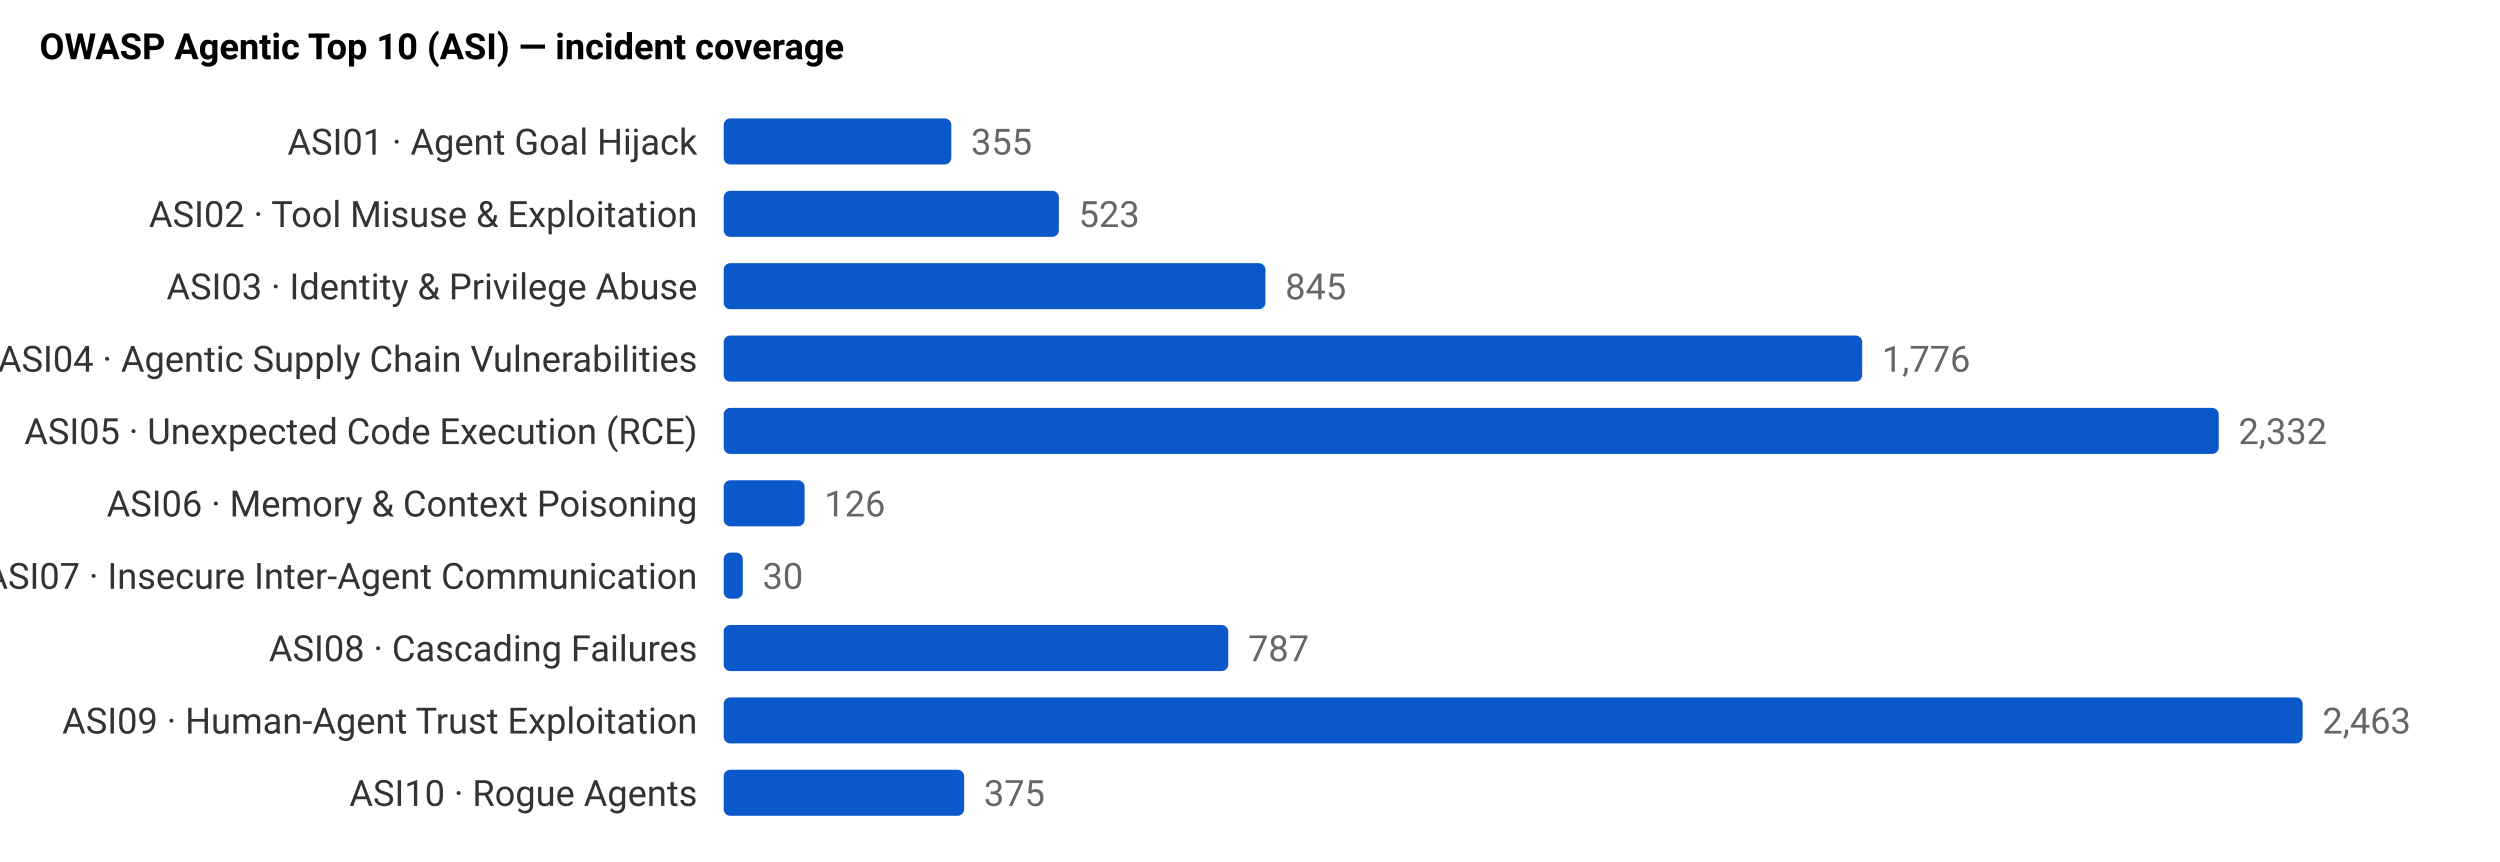
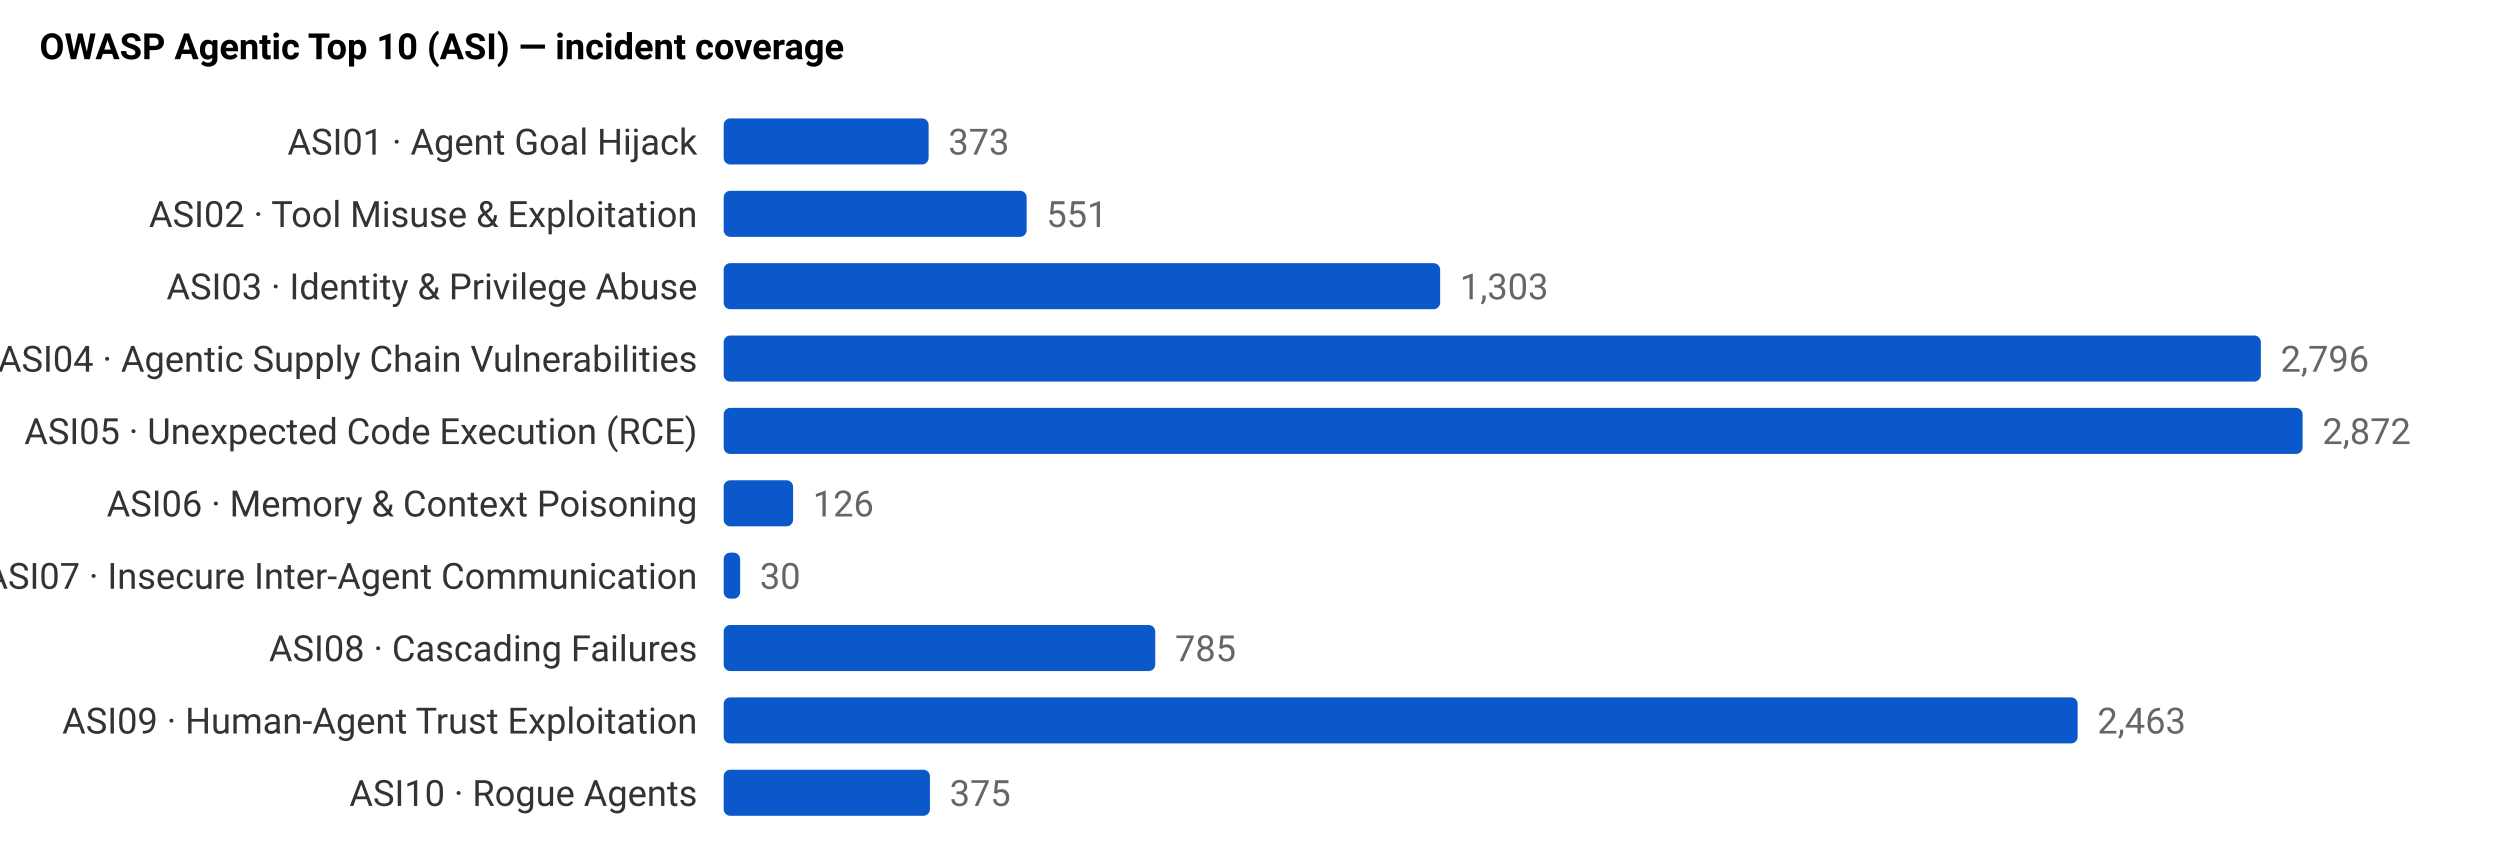
<svg xmlns="http://www.w3.org/2000/svg" viewBox="0 0 760 262" role="img" aria-label="OWASP Agentic Top 10 (ASI) — incident coverage" font-family="system-ui,-apple-system,Segoe UI,Roboto,sans-serif" font-size="11">
  <rect x="0" y="0" width="100%" height="100%" fill="white" />
  <text x="12" y="18" font-weight="600">OWASP Agentic Top 10 (ASI) — incident coverage</text>
  <text x="212" y="47" text-anchor="end" fill="#333">ASI01 · Agent Goal Hijack</text>
-   <rect x="220" y="36" width="69.2" height="14" fill="#0a58ca" rx="2" />
-   <text x="295.2" y="47" fill="#666">355</text>
+   <rect x="220" y="36" width="62.3" height="14" fill="#0a58ca" rx="2" />
+   <text x="288.3" y="47" fill="#666">373</text>
  <text x="212" y="69" text-anchor="end" fill="#333">ASI02 · Tool Misuse &amp; Exploitation</text>
-   <rect x="220" y="58" width="101.9" height="14" fill="#0a58ca" rx="2" />
-   <text x="327.9" y="69" fill="#666">523</text>
+   <rect x="220" y="58" width="92.1" height="14" fill="#0a58ca" rx="2" />
+   <text x="318.1" y="69" fill="#666">551</text>
  <text x="212" y="91" text-anchor="end" fill="#333">ASI03 · Identity &amp; Privilege Abuse</text>
-   <rect x="220" y="80" width="164.7" height="14" fill="#0a58ca" rx="2" />
-   <text x="390.7" y="91" fill="#666">845</text>
+   <rect x="220" y="80" width="217.8" height="14" fill="#0a58ca" rx="2" />
+   <text x="443.8" y="91" fill="#666">1,303</text>
  <text x="212" y="113" text-anchor="end" fill="#333">ASI04 · Agentic Supply Chain Vulnerabilities</text>
-   <rect x="220" y="102" width="346.1" height="14" fill="#0a58ca" rx="2" />
-   <text x="572.1" y="113" fill="#666">1,776</text>
+   <rect x="220" y="102" width="467.3" height="14" fill="#0a58ca" rx="2" />
+   <text x="693.3" y="113" fill="#666">2,796</text>
  <text x="212" y="135" text-anchor="end" fill="#333">ASI05 · Unexpected Code Execution (RCE)</text>
-   <rect x="220" y="124" width="454.5" height="14" fill="#0a58ca" rx="2" />
-   <text x="680.5" y="135" fill="#666">2,332</text>
+   <rect x="220" y="124" width="480.0" height="14" fill="#0a58ca" rx="2" />
+   <text x="706.0" y="135" fill="#666">2,872</text>
  <text x="212" y="157" text-anchor="end" fill="#333">ASI06 · Memory &amp; Context Poisoning</text>
-   <rect x="220" y="146" width="24.6" height="14" fill="#0a58ca" rx="2" />
-   <text x="250.6" y="157" fill="#666">126</text>
+   <rect x="220" y="146" width="21.1" height="14" fill="#0a58ca" rx="2" />
+   <text x="247.1" y="157" fill="#666">126</text>
  <text x="212" y="179" text-anchor="end" fill="#333">ASI07 · Insecure Inter-Agent Communication</text>
-   <rect x="220" y="168" width="5.8" height="14" fill="#0a58ca" rx="2" />
-   <text x="231.8" y="179" fill="#666">30</text>
+   <rect x="220" y="168" width="5.0" height="14" fill="#0a58ca" rx="2" />
+   <text x="231.0" y="179" fill="#666">30</text>
  <text x="212" y="201" text-anchor="end" fill="#333">ASI08 · Cascading Failures</text>
-   <rect x="220" y="190" width="153.4" height="14" fill="#0a58ca" rx="2" />
-   <text x="379.4" y="201" fill="#666">787</text>
+   <rect x="220" y="190" width="131.2" height="14" fill="#0a58ca" rx="2" />
+   <text x="357.2" y="201" fill="#666">785</text>
  <text x="212" y="223" text-anchor="end" fill="#333">ASI09 · Human-Agent Trust Exploitation</text>
-   <rect x="220" y="212" width="480.0" height="14" fill="#0a58ca" rx="2" />
-   <text x="706.0" y="223" fill="#666">2,463</text>
+   <rect x="220" y="212" width="411.6" height="14" fill="#0a58ca" rx="2" />
+   <text x="637.6" y="223" fill="#666">2,463</text>
  <text x="212" y="245" text-anchor="end" fill="#333">ASI10 · Rogue Agents</text>
-   <rect x="220" y="234" width="73.1" height="14" fill="#0a58ca" rx="2" />
-   <text x="299.1" y="245" fill="#666">375</text>
+   <rect x="220" y="234" width="62.7" height="14" fill="#0a58ca" rx="2" />
+   <text x="288.7" y="245" fill="#666">375</text>
</svg>
